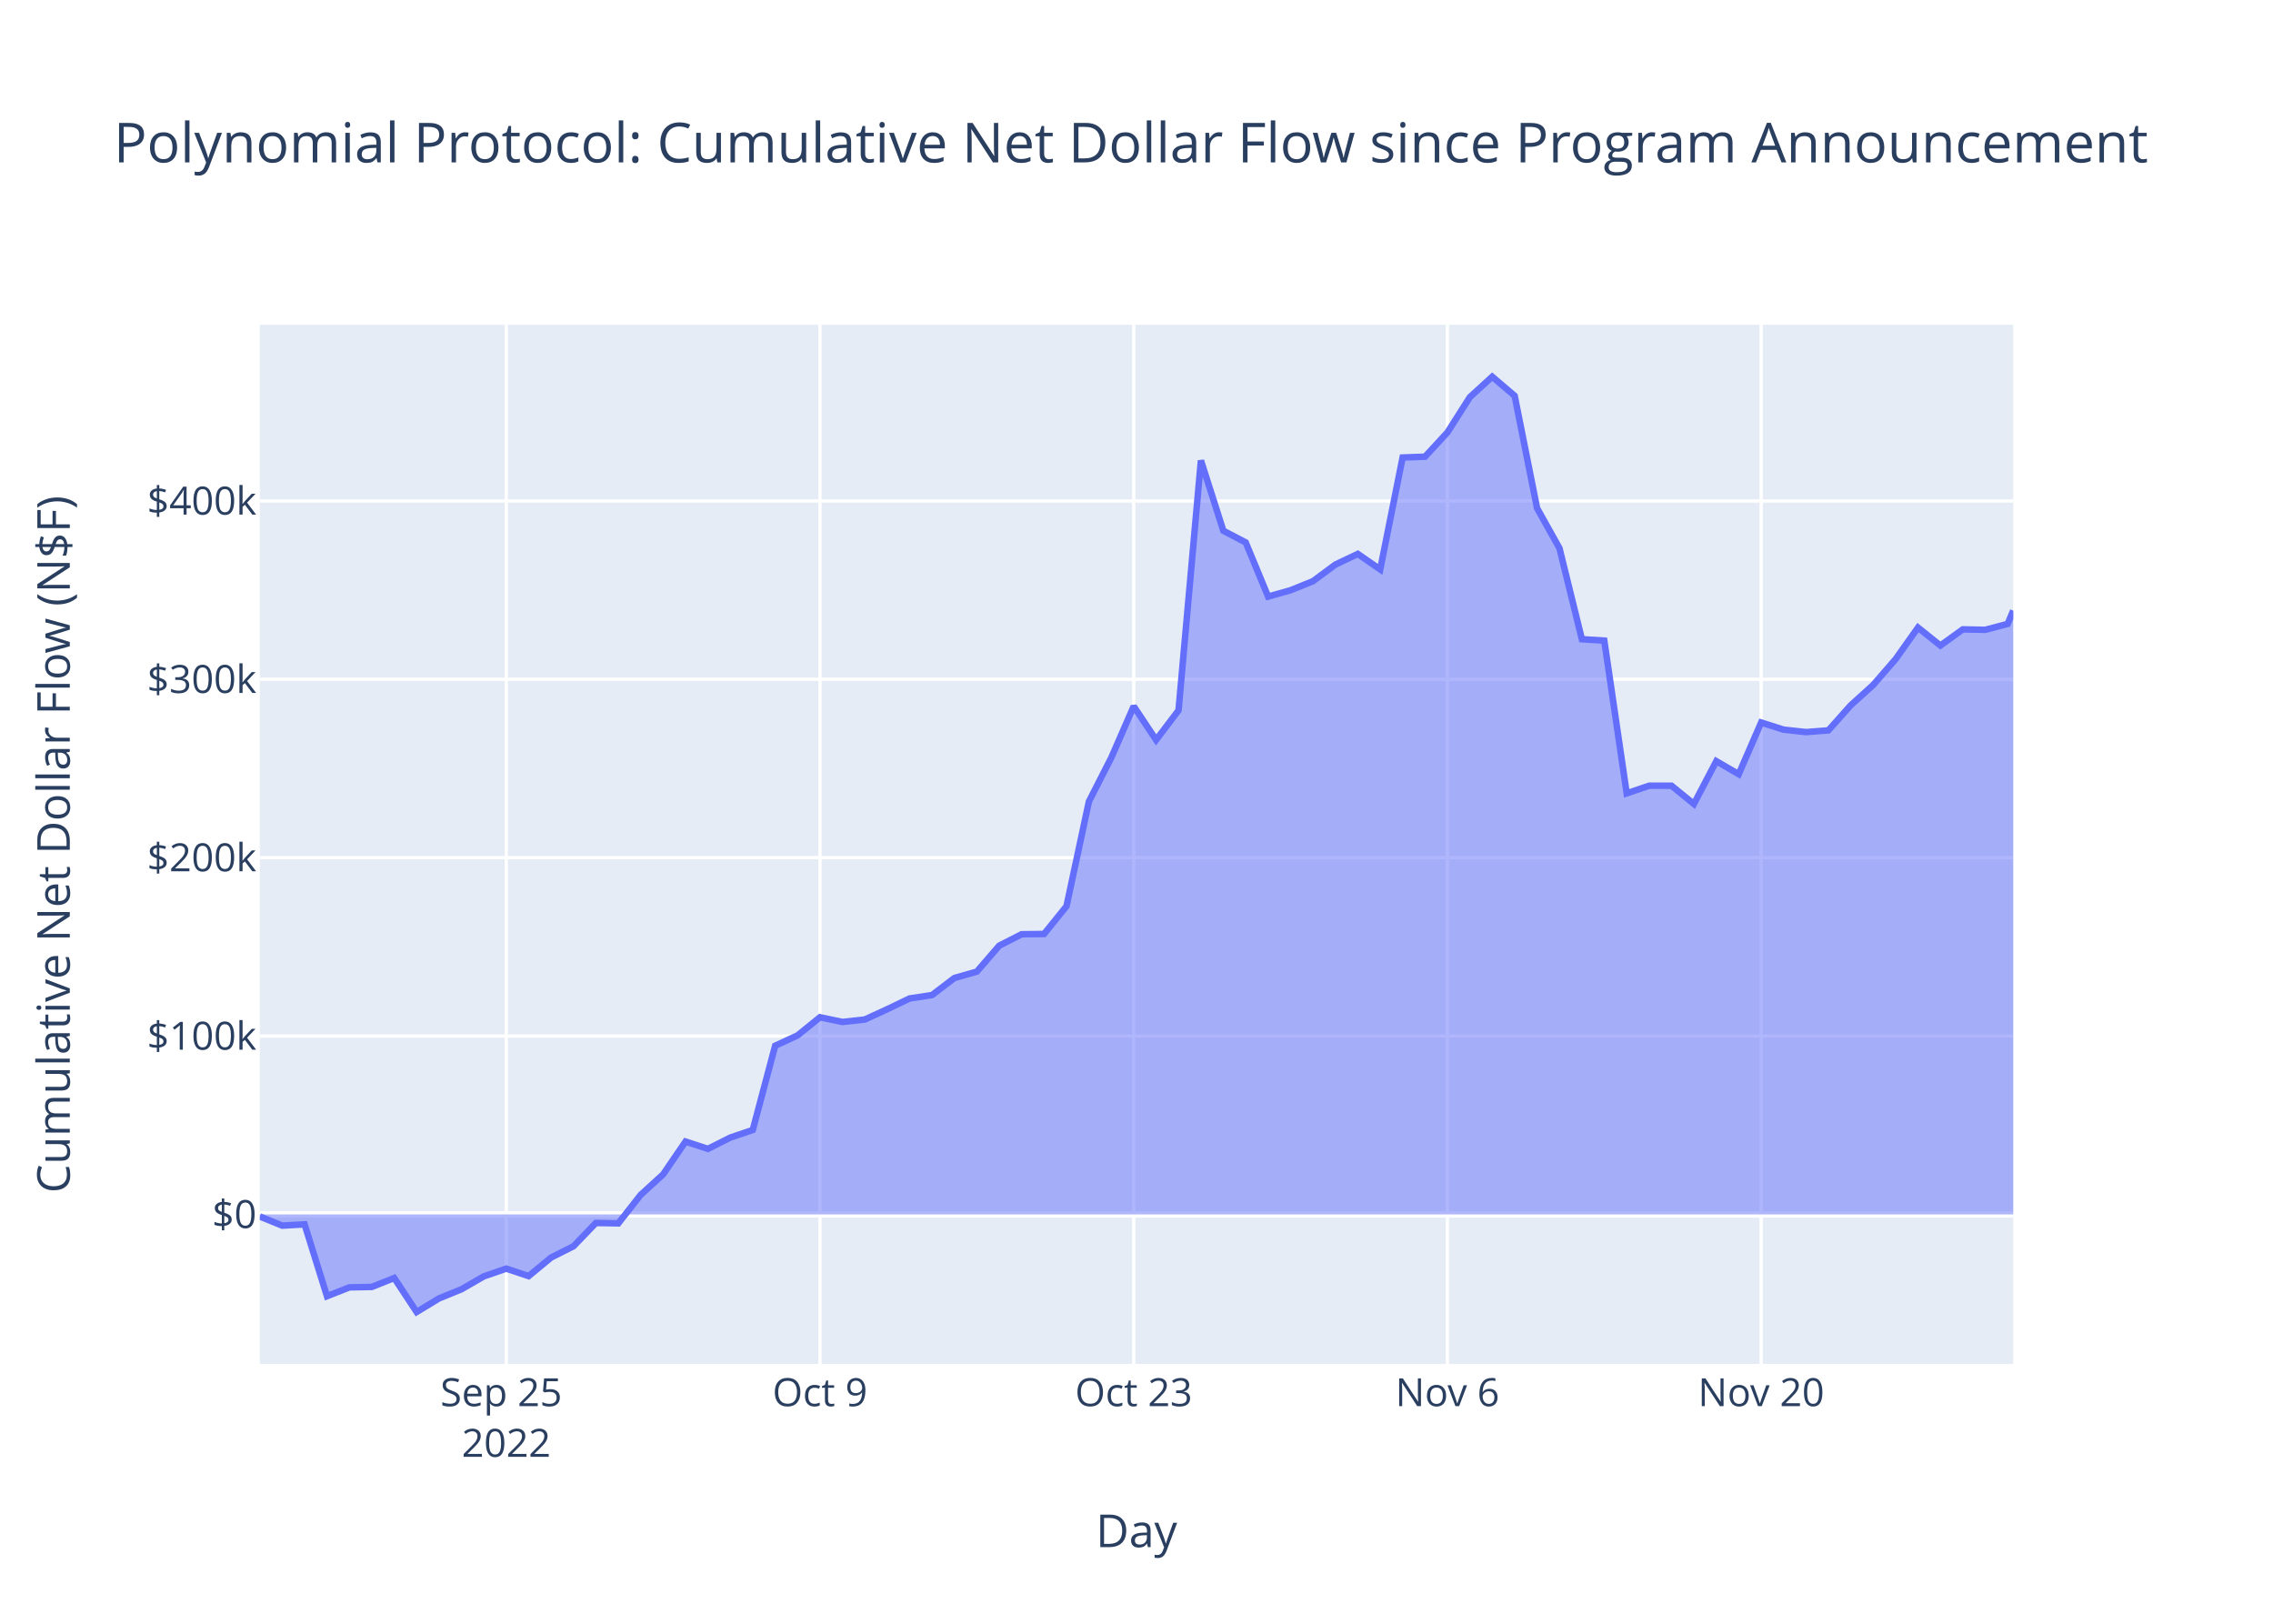
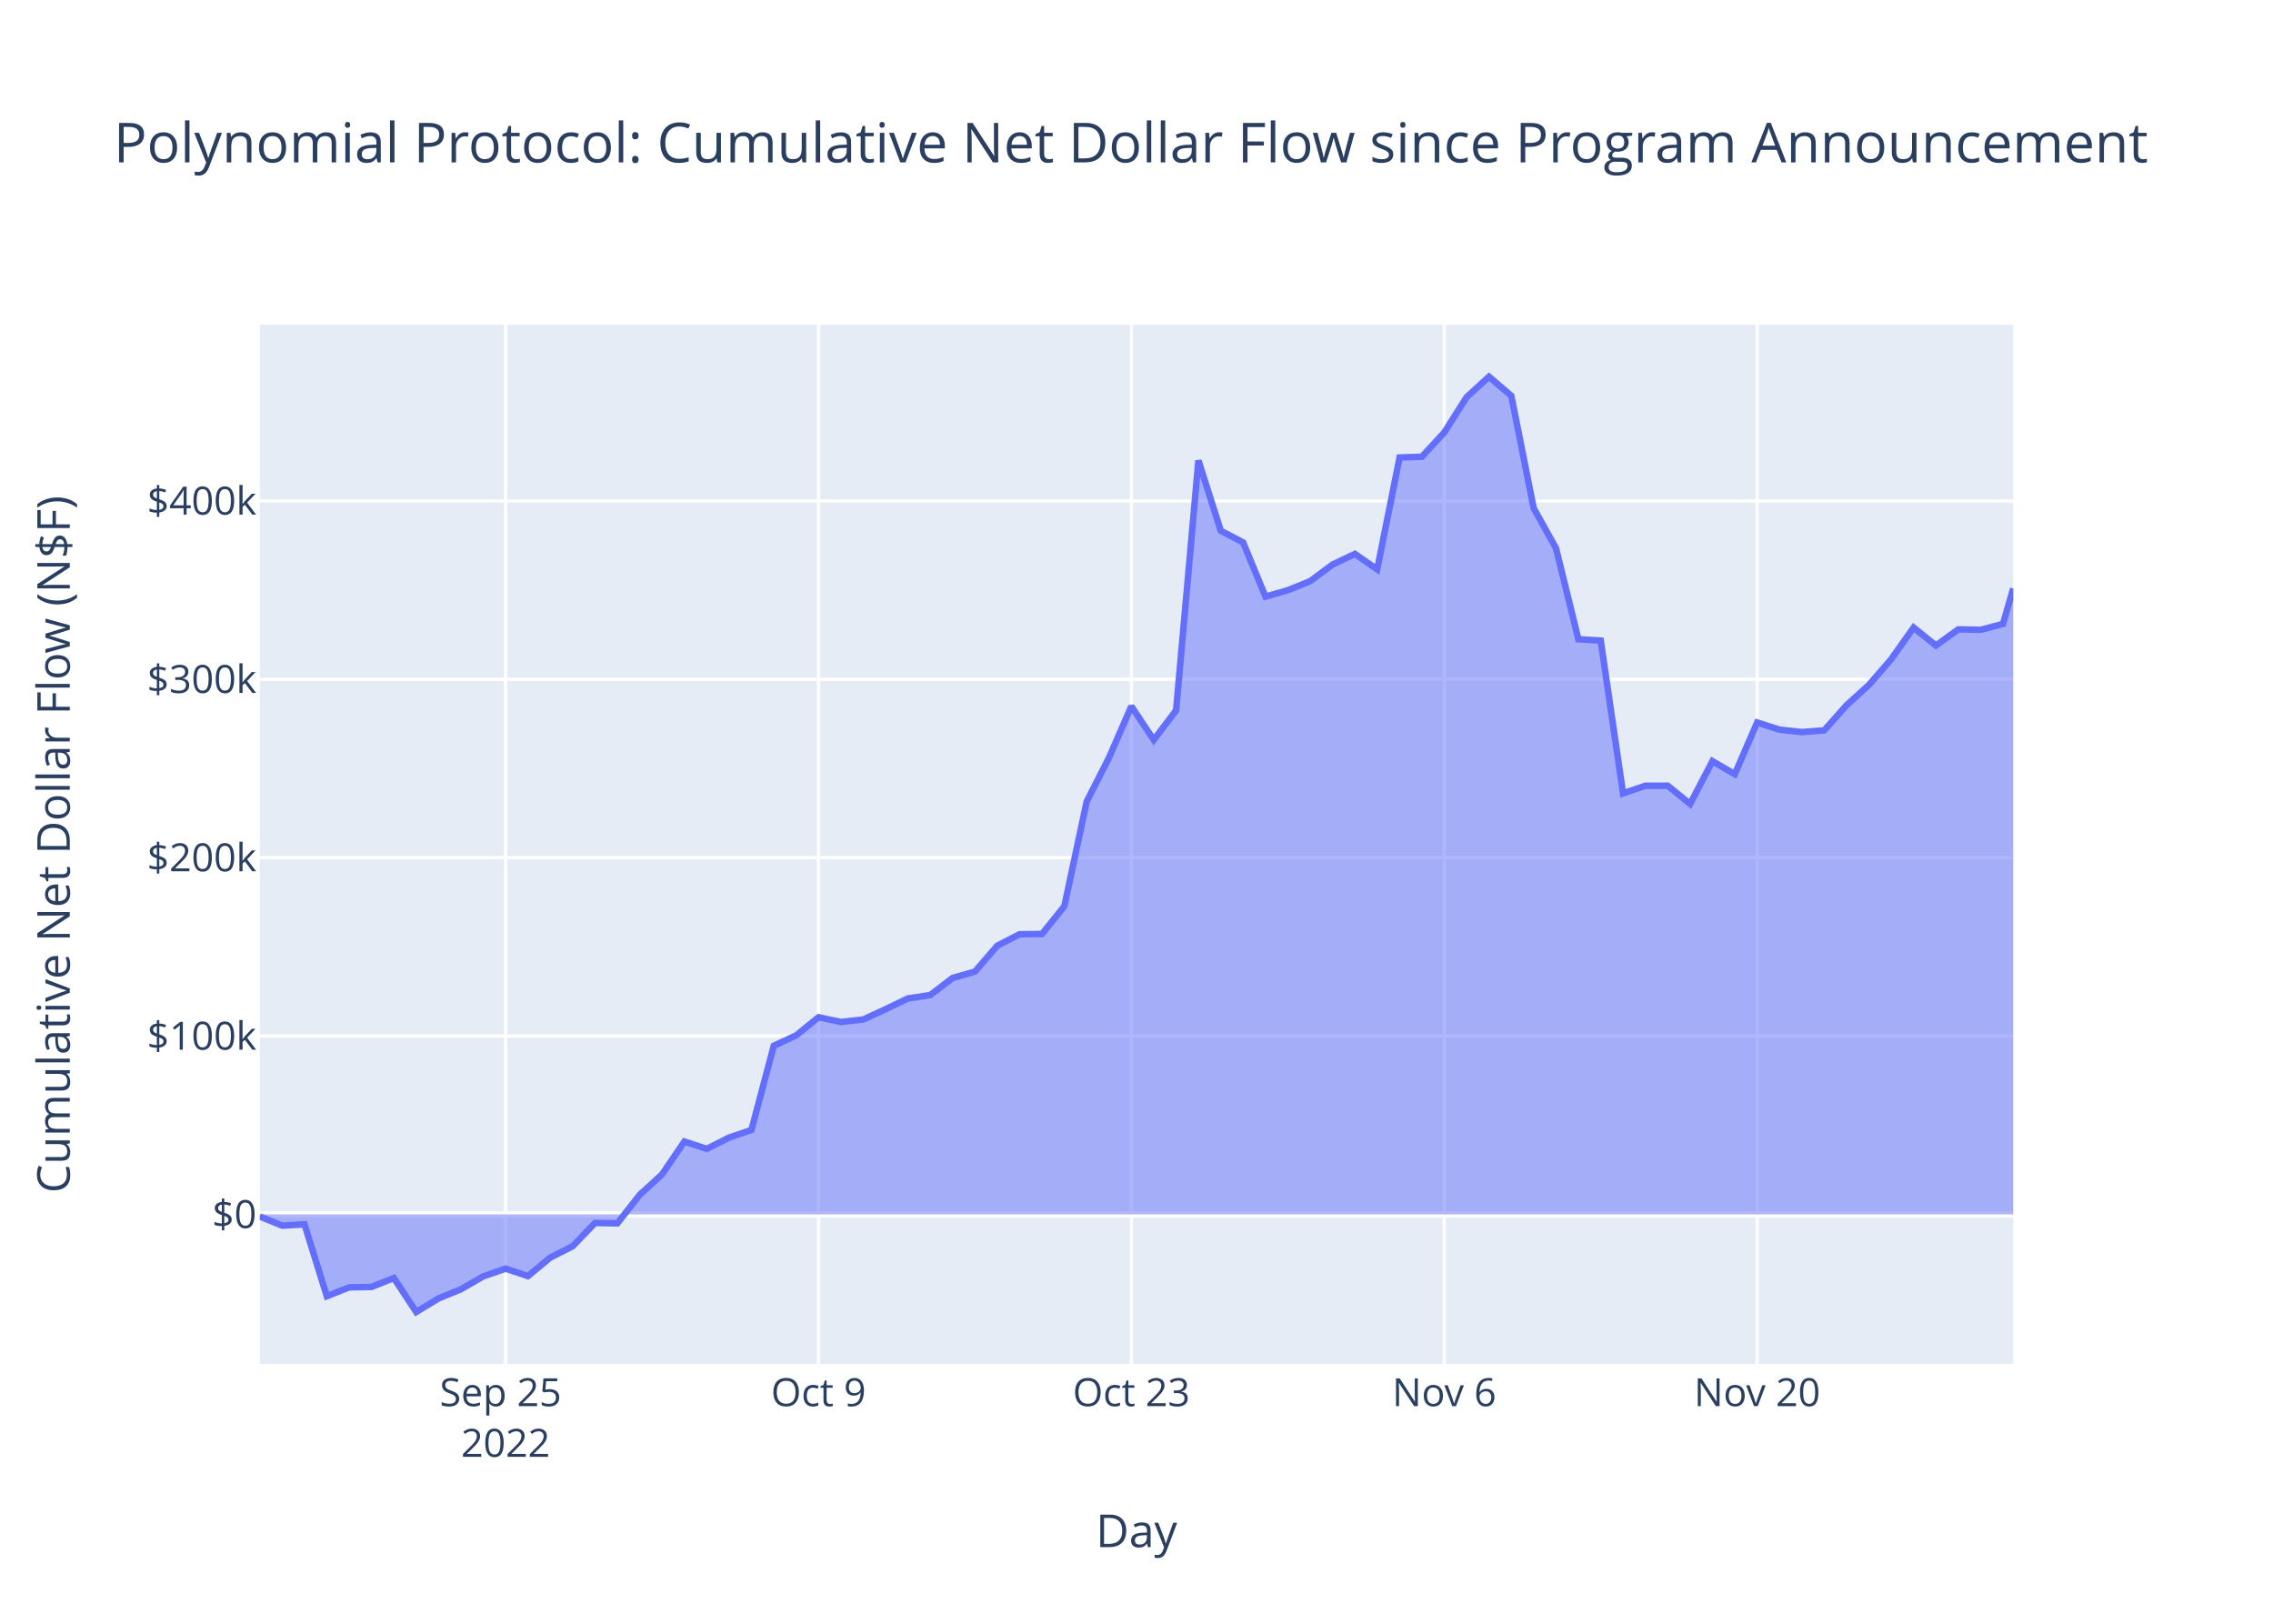
<svg xmlns="http://www.w3.org/2000/svg" class="main-svg" width="700" height="500" style="" viewBox="0 0 700 500">
  <rect x="0" y="0" width="700" height="500" style="fill: rgb(255, 255, 255); fill-opacity: 1;" />
-   <defs id="defs-d1fd01">
+   <defs id="defs-167f22">
    <g class="clips">
-       <clipPath id="clipd1fd01xyplot" class="plotclip">
+       <clipPath id="clip167f22xyplot" class="plotclip">
        <rect width="540" height="320" />
      </clipPath>
-       <clipPath class="axesclip" id="clipd1fd01x">
+       <clipPath class="axesclip" id="clip167f22x">
        <rect x="80" y="0" width="540" height="500" />
      </clipPath>
-       <clipPath class="axesclip" id="clipd1fd01y">
+       <clipPath class="axesclip" id="clip167f22y">
        <rect x="0" y="100" width="700" height="320" />
      </clipPath>
-       <clipPath class="axesclip" id="clipd1fd01xy">
+       <clipPath class="axesclip" id="clip167f22xy">
        <rect x="80" y="100" width="540" height="320" />
      </clipPath>
    </g>
    <g class="gradients" />
    <g class="patterns" />
  </defs>
  <g class="bglayer">
    <rect class="bg" x="80" y="100" width="540" height="320" style="fill: rgb(229, 236, 246); fill-opacity: 1; stroke-width: 0;" />
  </g>
  <g class="layer-below">
    <g class="imagelayer" />
    <g class="shapelayer" />
  </g>
  <g class="cartesianlayer">
    <g class="subplot xy">
      <g class="layer-subplot">
        <g class="shapelayer" />
        <g class="imagelayer" />
      </g>
      <g class="minor-gridlayer">
        <g class="x" />
        <g class="y" />
      </g>
      <g class="gridlayer">
        <g class="x">
-           <path class="xgrid crisp" transform="translate(155.91,0)" d="M0,100v320" style="stroke: rgb(255, 255, 255); stroke-opacity: 1; stroke-width: 1px;" />
-           <path class="xgrid crisp" transform="translate(252.52,0)" d="M0,100v320" style="stroke: rgb(255, 255, 255); stroke-opacity: 1; stroke-width: 1px;" />
-           <path class="xgrid crisp" transform="translate(349.14,0)" d="M0,100v320" style="stroke: rgb(255, 255, 255); stroke-opacity: 1; stroke-width: 1px;" />
-           <path class="xgrid crisp" transform="translate(445.75,0)" d="M0,100v320" style="stroke: rgb(255, 255, 255); stroke-opacity: 1; stroke-width: 1px;" />
-           <path class="xgrid crisp" transform="translate(542.37,0)" d="M0,100v320" style="stroke: rgb(255, 255, 255); stroke-opacity: 1; stroke-width: 1px;" />
+           <path class="xgrid crisp" transform="translate(155.71,0)" d="M0,100v320" style="stroke: rgb(255, 255, 255); stroke-opacity: 1; stroke-width: 1px;" />
+           <path class="xgrid crisp" transform="translate(252.07,0)" d="M0,100v320" style="stroke: rgb(255, 255, 255); stroke-opacity: 1; stroke-width: 1px;" />
+           <path class="xgrid crisp" transform="translate(348.42,0)" d="M0,100v320" style="stroke: rgb(255, 255, 255); stroke-opacity: 1; stroke-width: 1px;" />
+           <path class="xgrid crisp" transform="translate(444.78,0)" d="M0,100v320" style="stroke: rgb(255, 255, 255); stroke-opacity: 1; stroke-width: 1px;" />
+           <path class="xgrid crisp" transform="translate(541.14,0)" d="M0,100v320" style="stroke: rgb(255, 255, 255); stroke-opacity: 1; stroke-width: 1px;" />
        </g>
        <g class="y">
          <path class="ygrid crisp" transform="translate(0,319.03)" d="M80,0h540" style="stroke: rgb(255, 255, 255); stroke-opacity: 1; stroke-width: 1px;" />
          <path class="ygrid crisp" transform="translate(0,264.1)" d="M80,0h540" style="stroke: rgb(255, 255, 255); stroke-opacity: 1; stroke-width: 1px;" />
          <path class="ygrid crisp" transform="translate(0,209.18)" d="M80,0h540" style="stroke: rgb(255, 255, 255); stroke-opacity: 1; stroke-width: 1px;" />
          <path class="ygrid crisp" transform="translate(0,154.26)" d="M80,0h540" style="stroke: rgb(255, 255, 255); stroke-opacity: 1; stroke-width: 1px;" />
        </g>
      </g>
      <g class="zerolinelayer">
        <path class="yzl zl crisp" transform="translate(0,373.95)" d="M80,0h540" style="stroke: rgb(255, 255, 255); stroke-opacity: 1; stroke-width: 2px;" />
      </g>
      <path class="xlines-below" />
      <path class="ylines-below" />
      <g class="overlines-below" />
      <g class="xaxislayer-below" />
      <g class="yaxislayer-below" />
      <g class="overaxes-below" />
-       <g class="plot" transform="translate(80,100)" clip-path="url(#clipd1fd01xyplot)">
+       <g class="plot" transform="translate(80,100)" clip-path="url(#clip167f22xyplot)">
        <g class="scatterlayer mlayer">
-           <g class="trace scatter trace4c40da" style="stroke-miterlimit: 2;">
+           <g class="trace scatter trace23e2f5" style="stroke-miterlimit: 2;">
            <g class="fills">
              <g>
-                 <path class="js-fill" d="M540,273.95L0,273.95L0,274.59L6.9,277.41L13.8,277.02L20.7,299.14L27.6,296.42L34.5,296.29L41.41,293.54L48.31,304L55.21,299.82L62.11,297.01L69.01,293.03L75.91,290.65L82.81,292.95L89.71,287.24L96.61,283.76L103.51,276.59L110.42,276.71L117.32,267.92L124.22,261.62L131.12,251.52L138.02,253.77L144.92,250.29L151.82,247.95L158.72,222.02L165.62,218.83L172.52,213.25L179.43,214.69L186.33,213.94L193.23,210.77L200.13,207.45L207.03,206.41L213.93,201.15L220.83,199.19L227.73,191.2L234.63,187.68L241.53,187.6L248.44,179.05L255.34,146.82L262.24,133.29L269.14,117.48L276.04,127.84L282.94,118.75L289.84,41.79L296.74,63.43L303.64,67.04L310.54,83.71L317.45,81.75L324.35,78.96L331.25,73.85L338.15,70.57L345.05,75.34L351.95,40.88L358.85,40.63L365.75,33.16L372.65,22.31L379.55,16L386.46,21.89L393.36,56.48L400.26,68.82L407.16,96.83L414.06,97.26L420.96,144.3L427.86,141.95L434.76,141.95L441.66,147.56L448.56,134.38L455.46,138.39L462.37,122.48L469.27,124.68L476.17,125.43L483.07,124.9L489.97,117.17L496.87,110.92L503.77,102.97L510.67,93.25L517.57,98.78L524.47,93.8L531.38,93.94L538.28,92.12L540,88.03" style="fill: rgb(99, 110, 250); fill-opacity: 0.5; stroke-width: 0;" />
+                 <path class="js-fill" d="M540,273.95L0,273.95L0,274.59L6.88,277.41L13.77,277.02L20.65,299.14L27.53,296.42L34.41,296.29L41.3,293.54L48.18,304L55.06,299.82L61.94,297.01L68.83,293.03L75.71,290.65L82.59,292.95L89.47,287.24L96.36,283.76L103.24,276.59L110.12,276.71L117.01,267.92L123.89,261.62L130.77,251.52L137.65,253.77L144.54,250.29L151.42,247.95L158.3,222.02L165.18,218.83L172.07,213.25L178.95,214.69L185.83,213.94L192.71,210.77L199.6,207.45L206.48,206.41L213.36,201.15L220.24,199.19L227.13,191.2L234.01,187.68L240.89,187.6L247.78,179.05L254.66,146.82L261.54,133.29L268.42,117.48L275.31,127.84L282.19,118.75L289.07,41.79L295.95,63.43L302.84,67.04L309.72,83.71L316.6,81.75L323.48,78.96L330.37,73.85L337.25,70.57L344.13,75.34L351.02,40.88L357.9,40.63L364.78,33.16L371.66,22.31L378.55,16L385.43,21.89L392.31,56.48L399.19,68.82L406.08,96.83L412.96,97.26L419.84,144.3L426.72,141.95L433.61,141.95L440.49,147.56L447.37,134.38L454.25,138.39L461.14,122.48L468.02,124.68L474.9,125.43L481.79,124.9L488.67,117.17L495.55,110.92L502.43,102.97L509.32,93.25L516.2,98.78L523.08,93.8L529.96,93.94L536.85,92.12L540,81.22" style="fill: rgb(99, 110, 250); fill-opacity: 0.5; stroke-width: 0;" />
              </g>
            </g>
            <g class="errorbars" />
            <g class="lines">
-               <path class="js-line" d="M0,274.59L6.9,277.41L13.8,277.02L20.7,299.14L27.6,296.42L34.5,296.29L41.41,293.54L48.31,304L55.21,299.82L62.11,297.01L69.01,293.03L75.91,290.65L82.81,292.95L89.71,287.24L96.61,283.76L103.51,276.59L110.42,276.71L117.32,267.92L124.22,261.62L131.12,251.52L138.02,253.77L144.92,250.29L151.82,247.95L158.72,222.02L165.62,218.83L172.52,213.25L179.43,214.69L186.33,213.94L193.23,210.77L200.13,207.45L207.03,206.41L213.93,201.15L220.83,199.19L227.73,191.2L234.63,187.68L241.53,187.6L248.44,179.05L255.34,146.82L262.24,133.29L269.14,117.48L276.04,127.84L282.94,118.75L289.84,41.79L296.74,63.43L303.64,67.04L310.54,83.71L317.45,81.75L324.35,78.96L331.25,73.85L338.15,70.57L345.05,75.34L351.95,40.88L358.85,40.63L365.75,33.16L372.65,22.31L379.55,16L386.46,21.89L393.36,56.48L400.26,68.82L407.16,96.83L414.06,97.26L420.96,144.3L427.86,141.95L434.76,141.95L441.66,147.56L448.56,134.38L455.46,138.39L462.37,122.48L469.27,124.68L476.17,125.43L483.07,124.9L489.97,117.17L496.87,110.92L503.77,102.97L510.67,93.25L517.57,98.78L524.47,93.8L531.38,93.94L538.28,92.12L540,88.03" style="vector-effect: non-scaling-stroke; fill: none; stroke: rgb(99, 110, 250); stroke-opacity: 1; stroke-width: 2px; opacity: 1;" />
+               <path class="js-line" d="M0,274.59L6.88,277.41L13.77,277.02L20.65,299.14L27.53,296.42L34.41,296.29L41.3,293.54L48.18,304L55.06,299.82L61.94,297.01L68.83,293.03L75.71,290.65L82.59,292.95L89.47,287.24L96.36,283.76L103.24,276.59L110.12,276.71L117.01,267.92L123.89,261.62L130.77,251.52L137.65,253.77L144.54,250.29L151.42,247.95L158.3,222.02L165.18,218.83L172.07,213.25L178.95,214.69L185.83,213.94L192.71,210.77L199.6,207.45L206.48,206.41L213.36,201.15L220.24,199.19L227.13,191.2L234.01,187.68L240.89,187.6L247.78,179.05L254.66,146.82L261.54,133.29L268.42,117.48L275.31,127.84L282.19,118.75L289.07,41.79L295.95,63.43L302.84,67.04L309.72,83.71L316.6,81.75L323.48,78.96L330.37,73.85L337.25,70.57L344.13,75.34L351.02,40.88L357.9,40.63L364.78,33.16L371.66,22.31L378.55,16L385.43,21.89L392.31,56.48L399.19,68.82L406.08,96.83L412.96,97.26L419.84,144.3L426.72,141.95L433.61,141.95L440.49,147.56L447.37,134.38L454.25,138.39L461.14,122.48L468.02,124.68L474.9,125.43L481.79,124.9L488.67,117.17L495.55,110.92L502.43,102.97L509.32,93.25L516.2,98.78L523.08,93.8L529.96,93.94L536.85,92.12L540,81.22" style="vector-effect: non-scaling-stroke; fill: none; stroke: rgb(99, 110, 250); stroke-opacity: 1; stroke-width: 2px; opacity: 1;" />
            </g>
            <g class="points" />
            <g class="text" />
          </g>
        </g>
      </g>
      <g class="overplot" />
      <path class="xlines-above crisp" d="M0,0" style="fill: none;" />
      <path class="ylines-above crisp" d="M0,0" style="fill: none;" />
      <g class="overlines-above" />
      <g class="xaxislayer-above">
        <g class="xtick">
-           <text text-anchor="middle" x="0" y="433" transform="translate(155.91,0)" style="font-family: 'Open Sans', verdana, arial, sans-serif; font-size: 12px; fill: rgb(42, 63, 95); fill-opacity: 1; white-space: pre; opacity: 1;">
+           <text text-anchor="middle" x="0" y="433" transform="translate(155.71,0)" style="font-family: 'Open Sans', verdana, arial, sans-serif; font-size: 12px; fill: rgb(42, 63, 95); fill-opacity: 1; white-space: pre; opacity: 1;">
            <tspan class="line" dy="0em" x="0" y="433">Sep 25</tspan>
            <tspan class="line" dy="1.3em" x="0" y="433">2022</tspan>
          </text>
        </g>
        <g class="xtick">
-           <text text-anchor="middle" x="0" y="433" style="font-family: 'Open Sans', verdana, arial, sans-serif; font-size: 12px; fill: rgb(42, 63, 95); fill-opacity: 1; white-space: pre; opacity: 1;" transform="translate(252.52,0)">Oct 9</text>
+           <text text-anchor="middle" x="0" y="433" style="font-family: 'Open Sans', verdana, arial, sans-serif; font-size: 12px; fill: rgb(42, 63, 95); fill-opacity: 1; white-space: pre; opacity: 1;" transform="translate(252.07,0)">Oct 9</text>
        </g>
        <g class="xtick">
-           <text text-anchor="middle" x="0" y="433" style="font-family: 'Open Sans', verdana, arial, sans-serif; font-size: 12px; fill: rgb(42, 63, 95); fill-opacity: 1; white-space: pre; opacity: 1;" transform="translate(349.14,0)">Oct 23</text>
+           <text text-anchor="middle" x="0" y="433" style="font-family: 'Open Sans', verdana, arial, sans-serif; font-size: 12px; fill: rgb(42, 63, 95); fill-opacity: 1; white-space: pre; opacity: 1;" transform="translate(348.42,0)">Oct 23</text>
        </g>
        <g class="xtick">
-           <text text-anchor="middle" x="0" y="433" style="font-family: 'Open Sans', verdana, arial, sans-serif; font-size: 12px; fill: rgb(42, 63, 95); fill-opacity: 1; white-space: pre; opacity: 1;" transform="translate(445.75,0)">Nov 6</text>
+           <text text-anchor="middle" x="0" y="433" style="font-family: 'Open Sans', verdana, arial, sans-serif; font-size: 12px; fill: rgb(42, 63, 95); fill-opacity: 1; white-space: pre; opacity: 1;" transform="translate(444.78,0)">Nov 6</text>
        </g>
        <g class="xtick">
-           <text text-anchor="middle" x="0" y="433" style="font-family: 'Open Sans', verdana, arial, sans-serif; font-size: 12px; fill: rgb(42, 63, 95); fill-opacity: 1; white-space: pre; opacity: 1;" transform="translate(542.37,0)">Nov 20</text>
+           <text text-anchor="middle" x="0" y="433" style="font-family: 'Open Sans', verdana, arial, sans-serif; font-size: 12px; fill: rgb(42, 63, 95); fill-opacity: 1; white-space: pre; opacity: 1;" transform="translate(541.14,0)">Nov 20</text>
        </g>
      </g>
      <g class="yaxislayer-above">
        <g class="ytick">
          <text text-anchor="end" x="79" y="4.2" transform="translate(0,373.95)" style="font-family: 'Open Sans', verdana, arial, sans-serif; font-size: 12px; fill: rgb(42, 63, 95); fill-opacity: 1; white-space: pre; opacity: 1;">$0</text>
        </g>
        <g class="ytick">
          <text text-anchor="end" x="79" y="4.2" style="font-family: 'Open Sans', verdana, arial, sans-serif; font-size: 12px; fill: rgb(42, 63, 95); fill-opacity: 1; white-space: pre; opacity: 1;" transform="translate(0,319.03)">$100k</text>
        </g>
        <g class="ytick">
          <text text-anchor="end" x="79" y="4.2" style="font-family: 'Open Sans', verdana, arial, sans-serif; font-size: 12px; fill: rgb(42, 63, 95); fill-opacity: 1; white-space: pre; opacity: 1;" transform="translate(0,264.1)">$200k</text>
        </g>
        <g class="ytick">
          <text text-anchor="end" x="79" y="4.2" style="font-family: 'Open Sans', verdana, arial, sans-serif; font-size: 12px; fill: rgb(42, 63, 95); fill-opacity: 1; white-space: pre; opacity: 1;" transform="translate(0,209.18)">$300k</text>
        </g>
        <g class="ytick">
          <text text-anchor="end" x="79" y="4.2" style="font-family: 'Open Sans', verdana, arial, sans-serif; font-size: 12px; fill: rgb(42, 63, 95); fill-opacity: 1; white-space: pre; opacity: 1;" transform="translate(0,154.26)">$400k</text>
        </g>
      </g>
      <g class="overaxes-above" />
    </g>
  </g>
  <g class="polarlayer" />
  <g class="smithlayer" />
  <g class="ternarylayer" />
  <g class="geolayer" />
  <g class="funnelarealayer" />
  <g class="pielayer" />
  <g class="iciclelayer" />
  <g class="treemaplayer" />
  <g class="sunburstlayer" />
  <g class="glimages" />
-   <defs id="topdefs-d1fd01">
+   <defs id="topdefs-167f22">
    <g class="clips" />
  </defs>
  <g class="layer-above">
    <g class="imagelayer" />
    <g class="shapelayer" />
  </g>
  <g class="infolayer">
    <g class="g-gtitle">
      <text class="gtitle" x="35" y="50" text-anchor="start" dy="0em" style="font-family: 'Open Sans', verdana, arial, sans-serif; font-size: 17px; fill: rgb(42, 63, 95); opacity: 1; font-weight: normal; white-space: pre;">Polynomial Protocol: Cumulative Net Dollar Flow since Program Announcement</text>
    </g>
    <g class="g-xtitle">
      <text class="xtitle" x="350" y="476.409" text-anchor="middle" style="font-family: 'Open Sans', verdana, arial, sans-serif; font-size: 14px; fill: rgb(42, 63, 95); opacity: 1; font-weight: normal; white-space: pre;">Day</text>
    </g>
    <g class="g-ytitle">
      <text class="ytitle" transform="rotate(-90,21.49688,260)" x="21.497" y="260" text-anchor="middle" style="font-family: 'Open Sans', verdana, arial, sans-serif; font-size: 14px; fill: rgb(42, 63, 95); opacity: 1; font-weight: normal; white-space: pre;">Cumulative Net Dollar Flow (N$F)</text>
    </g>
  </g>
</svg>
